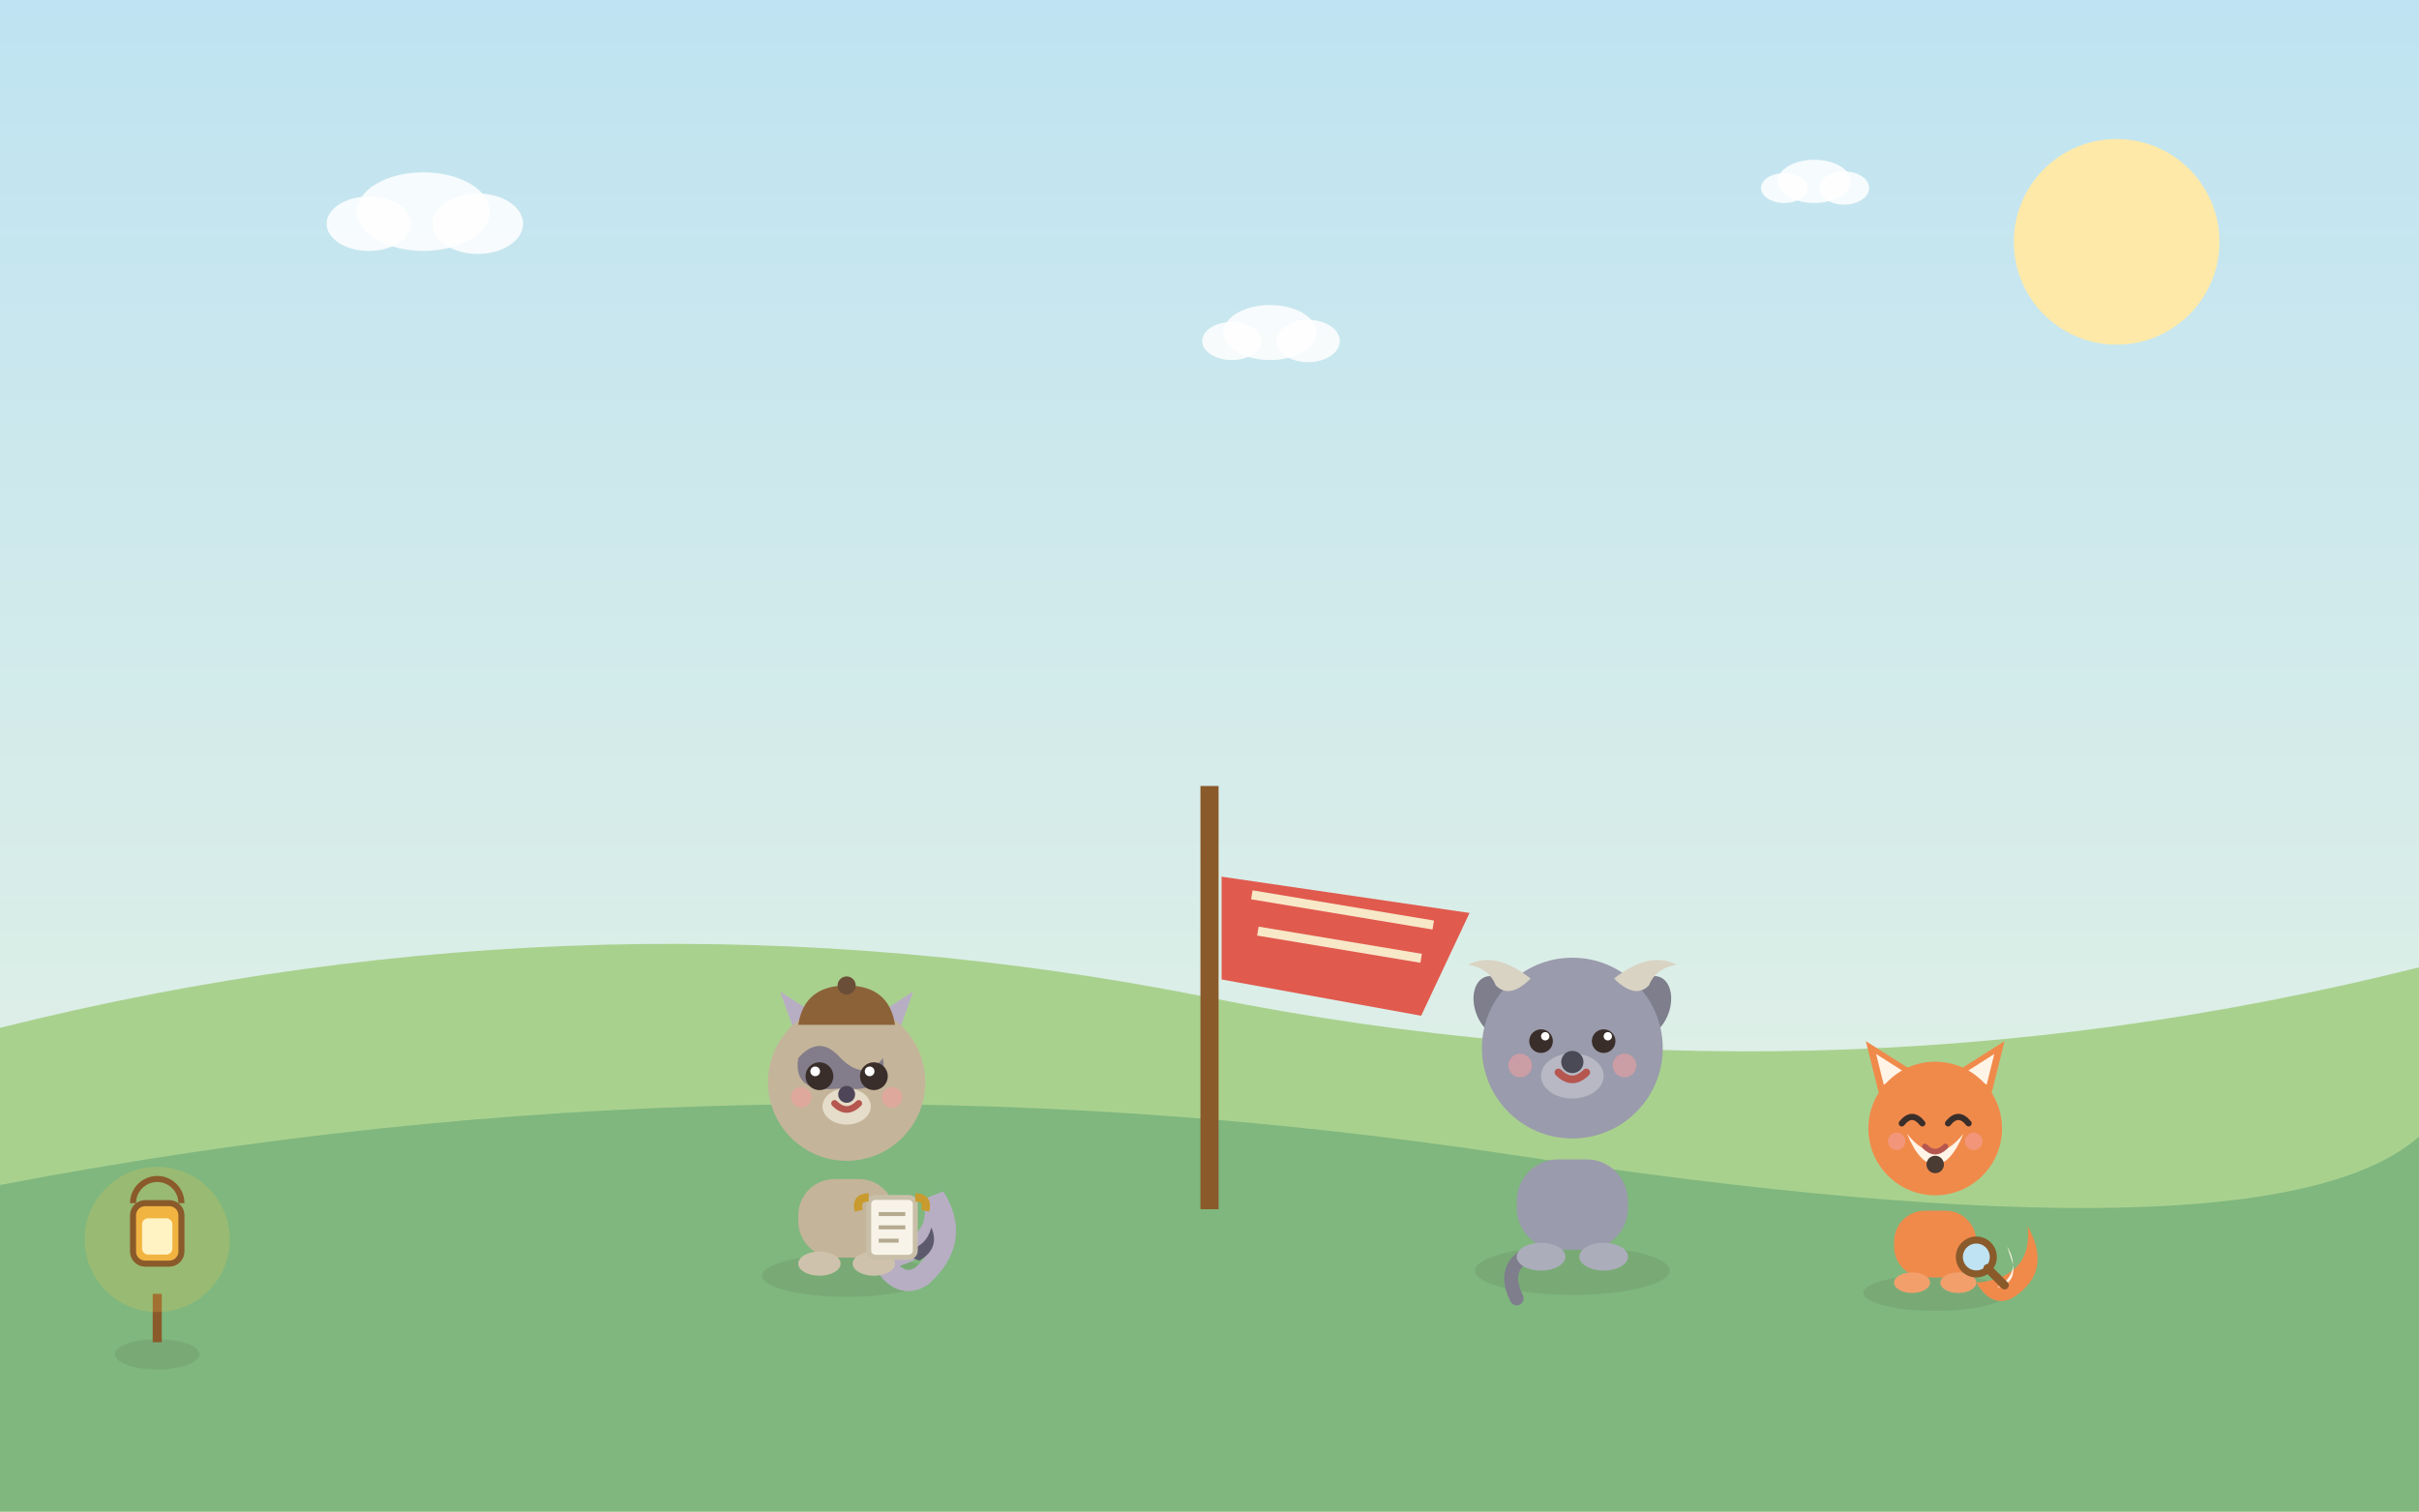
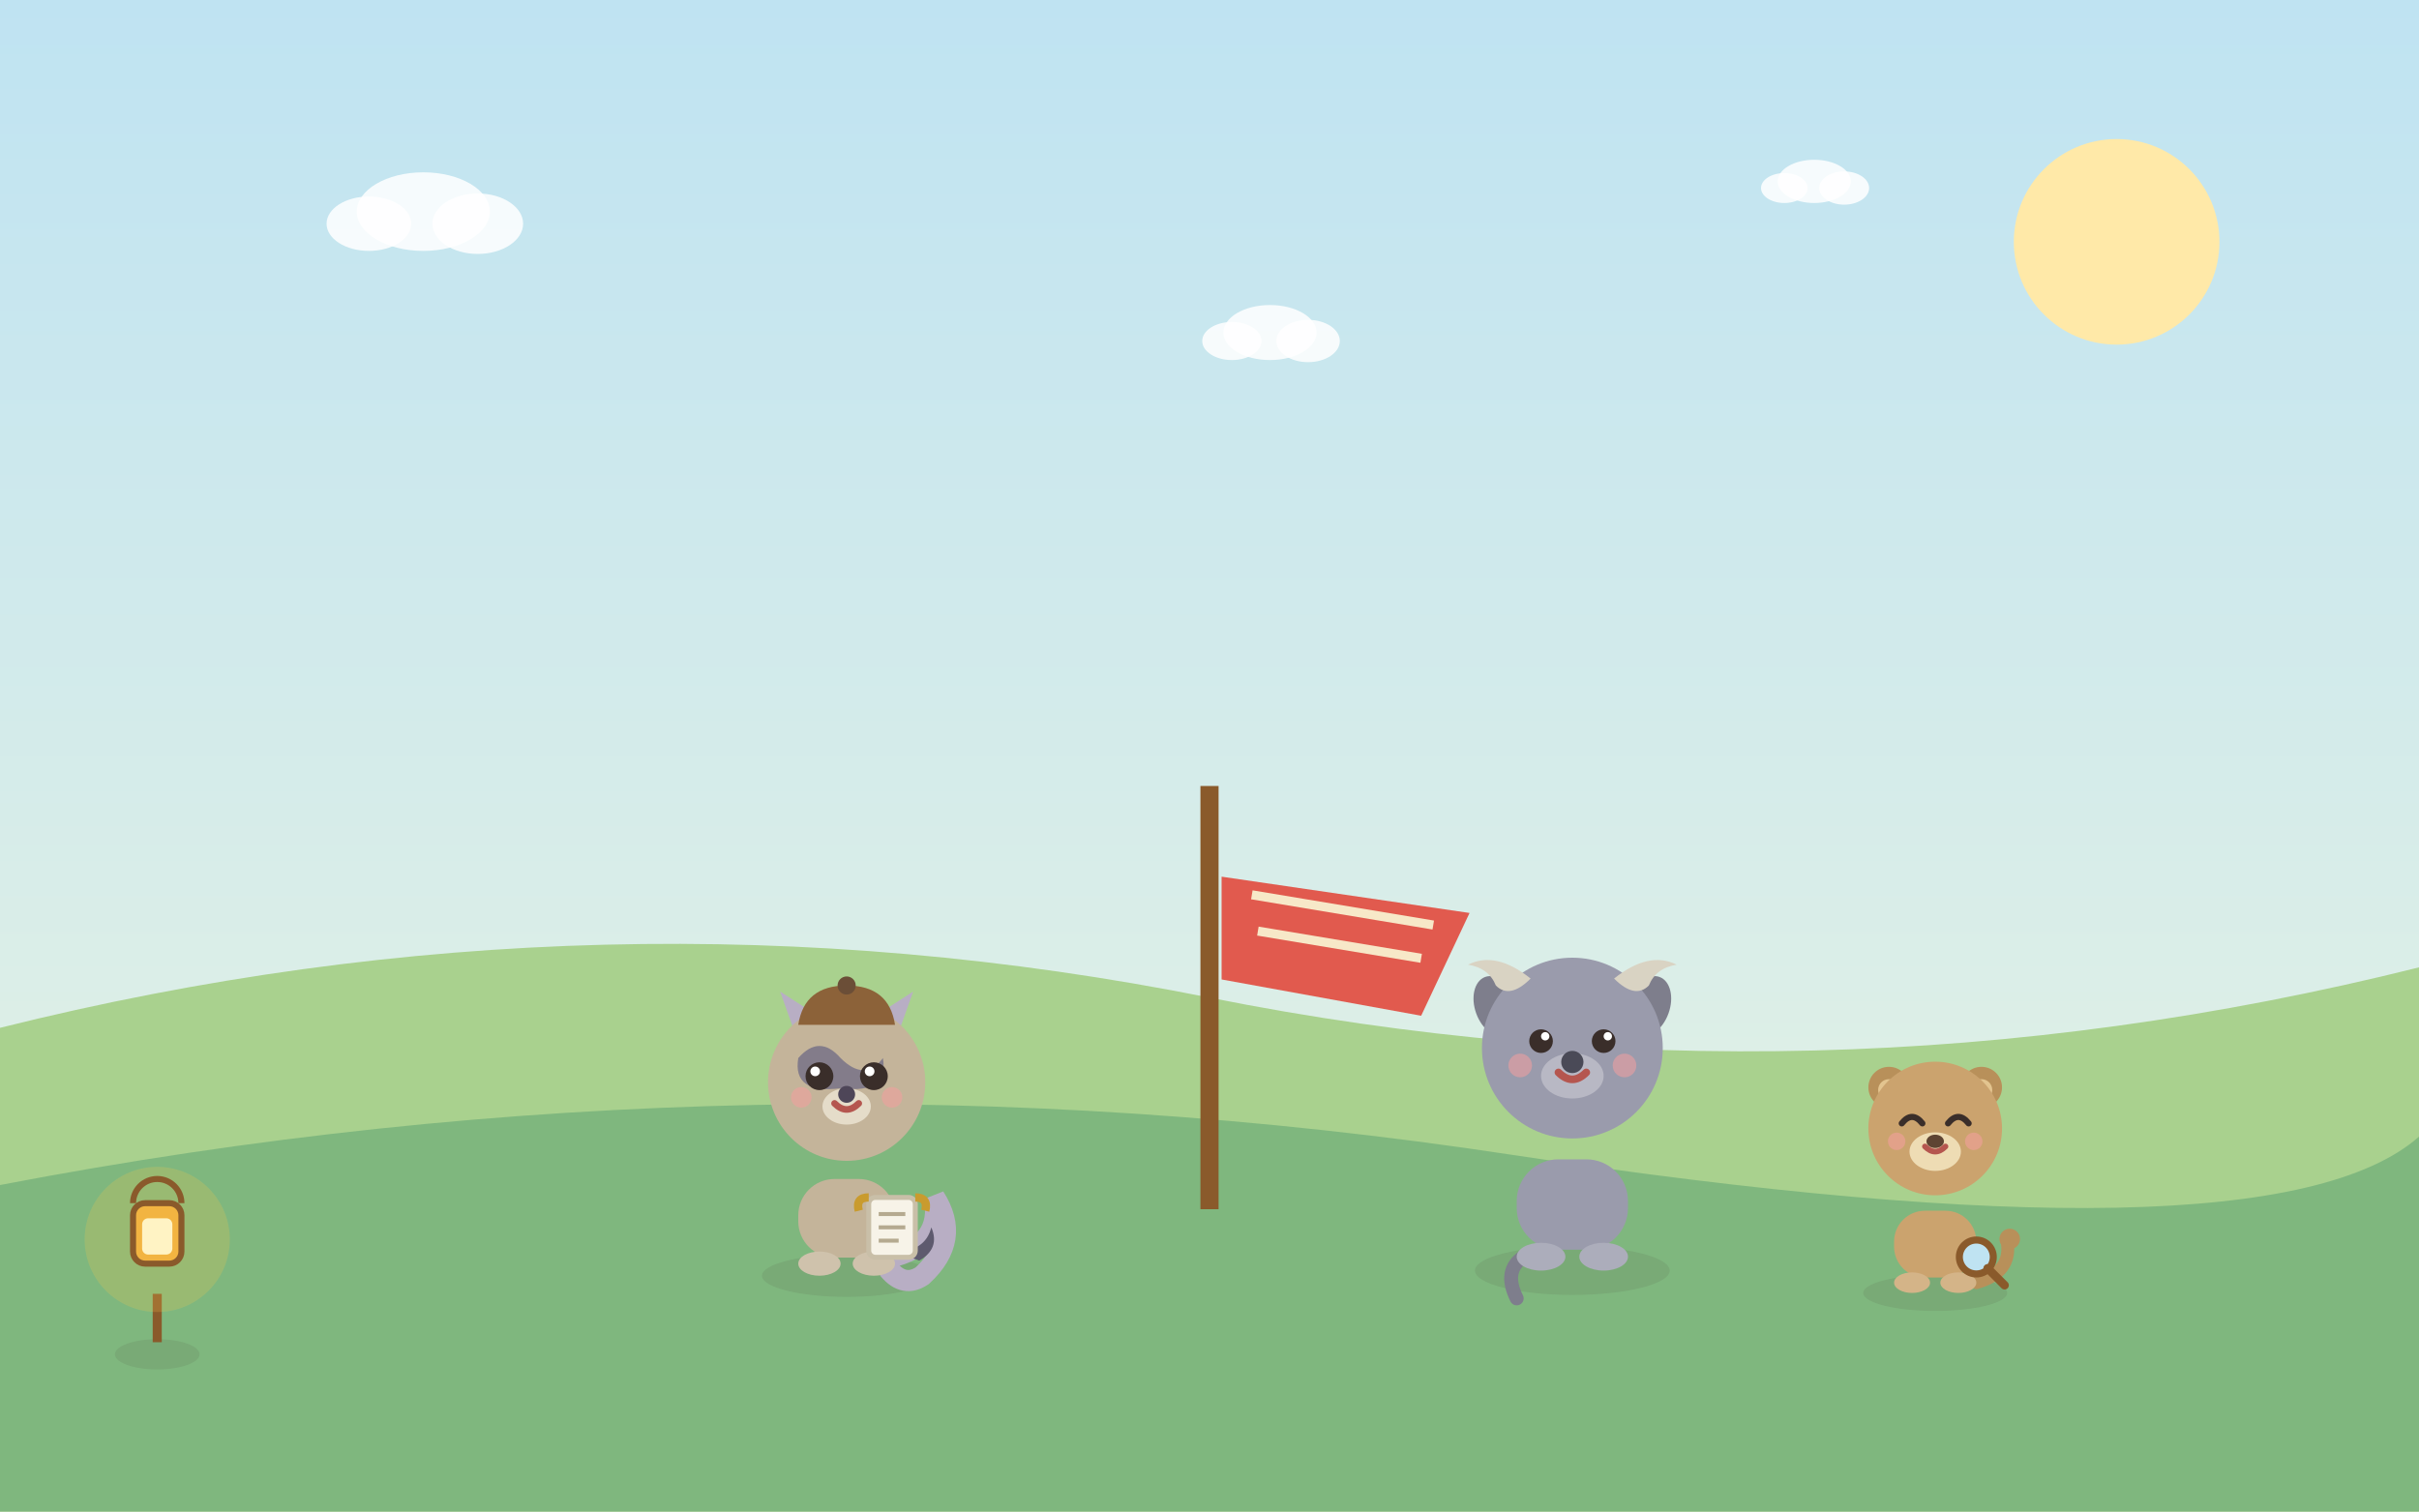
<svg xmlns="http://www.w3.org/2000/svg" viewBox="0 0 800 500">
  <defs>
    <linearGradient id="sky" x1="0" y1="0" x2="0" y2="1">
      <stop offset="0" stop-color="#BFE3F2" />
      <stop offset="1" stop-color="#EAF4E2" />
    </linearGradient>
  </defs>
  <rect x="0" y="0" width="800" height="500" rx="0" fill="url(#sky)" />
  <circle cx="700" cy="80" r="34" fill="#FFE9A8" />
  <g transform="translate(140,70) scale(1,1)">
    <ellipse cx="0" cy="0" rx="22" ry="13" fill="#FFFFFF" opacity="0.85" />
    <ellipse cx="-18" cy="4" rx="14" ry="9" fill="#FFFFFF" opacity="0.85" />
    <ellipse cx="18" cy="4" rx="15" ry="10" fill="#FFFFFF" opacity="0.85" />
  </g>
  <g transform="translate(420,110) scale(0.7,0.7)">
    <ellipse cx="0" cy="0" rx="22" ry="13" fill="#FFFFFF" opacity="0.85" />
    <ellipse cx="-18" cy="4" rx="14" ry="9" fill="#FFFFFF" opacity="0.85" />
    <ellipse cx="18" cy="4" rx="15" ry="10" fill="#FFFFFF" opacity="0.85" />
  </g>
  <g transform="translate(600,60) scale(0.55,0.55)">
    <ellipse cx="0" cy="0" rx="22" ry="13" fill="#FFFFFF" opacity="0.85" />
    <ellipse cx="-18" cy="4" rx="14" ry="9" fill="#FFFFFF" opacity="0.85" />
    <ellipse cx="18" cy="4" rx="15" ry="10" fill="#FFFFFF" opacity="0.85" />
  </g>
  <path d="M0,340 Q200,290 400,330 T800,320 L800,500 L0,500 Z" fill="#A9D18E" />
  <path d="M0,392 Q250,344 500,382 T800,376 L800,500 L0,500 Z" fill="#7FB77E" />
  <g transform="translate(400,330) scale(1,1)">
    <path d="M0,-70 v140" fill="none" stroke="#8a5a2b" stroke-width="6" />
    <path d="M4,-40 L86,-28 L70,6 L4,-6 Z" fill="#E15A4E" />
    <path d="M14,-34 L74,-24 M16,-22 L70,-13" fill="none" stroke="#F7E8C8" stroke-width="3" />
  </g>
  <g transform="translate(280,420) scale(1,1)">
    <ellipse cx="0" cy="2" rx="28" ry="7" fill="#3A2E2A" opacity="0.10" />
    <g transform="translate(0,0) scale(1,1)">
      <path d="M14,-4 q18,-4 15,-20 q9,14 -4,26 q-6,4 -11,-2" stroke="#B8AEC4" stroke-width="7" stroke-linecap="round" fill="none" />
      <path d="M16,-6 q10,0 12,-8 q3,7 -4,11" fill="#5E5A6E" />
      <rect x="-16" y="-30" width="32" height="26" rx="12" fill="#C4B49A" />
      <ellipse cx="-9" cy="-2" rx="7" ry="4" fill="#cfc2ac" />
      <ellipse cx="9" cy="-2" rx="7" ry="4" fill="#cfc2ac" />
    </g>
    <g transform="translate(0,-62) scale(1,1)">
      <path d="M-17,-16 L-22,-30 L-8,-21 Z" fill="#B8AEC4" />
      <path d="M17,-16 L22,-30 L8,-21 Z" fill="#B8AEC4" />
      <circle cx="0" cy="0" r="26" fill="#C4B49A" />
      <path d="M-16,-8 q7,-8 14,0 q8,8 14,0 q2,12 -14,10 q-16,2 -14,-10 z" fill="#6E6A84" opacity="0.75" />
      <ellipse cx="0" cy="8" rx="8" ry="6" fill="#E5DCC9" />
      <circle cx="0" cy="4" r="2.8" fill="#4E4658" />
      <circle cx="-9" cy="-2" r="4.6" fill="#3A2E2A" />
      <circle cx="9" cy="-2" r="4.6" fill="#3A2E2A" />
      <circle cx="-10.4" cy="-3.6" r="1.6" fill="#fff" />
      <circle cx="7.6" cy="-3.6" r="1.6" fill="#fff" />
      <circle cx="-15" cy="5" r="3.4" fill="#F49E9E" opacity="0.55" />
      <circle cx="15" cy="5" r="3.4" fill="#F49E9E" opacity="0.55" />
      <path d="M-4,7 q4,4 8,0" stroke="#B5564F" stroke-width="2.2" stroke-linecap="round" fill="none" />
      <path d="M-16,-19 q2,-13 16,-13 q14,0 16,13 z" fill="#8C6239" />
      <circle cx="0" cy="-32" r="3" fill="#6B4E37" />
    </g>
    <g transform="translate(15,-14) scale(1.1,1.1)">
      <rect x="-7" y="-9" width="14" height="18" rx="2" fill="#F7F3E8" stroke="#C9BFA8" stroke-width="1.5" />
      <path d="M-4,-4 h8 M-4,0 h8 M-4,4 h6" fill="none" stroke="#B5AA90" stroke-width="1.2" />
      <path d="M-7,-9 q-4,0 -3,4 M7,-9 q4,0 3,4" stroke="#C99B2E" stroke-width="2.5" fill="none" />
    </g>
  </g>
  <g transform="translate(520,418) scale(-1.15,1.15)">
    <ellipse cx="0" cy="2" rx="28" ry="7" fill="#3A2E2A" opacity="0.10" />
    <g transform="translate(0,0) scale(1,1)">
      <path d="M14,-2 q6,4 2,12" stroke="#7E7E8C" stroke-width="4" stroke-linecap="round" fill="none" />
      <rect x="-16" y="-30" width="32" height="26" rx="12" fill="#9A9BAC" />
      <ellipse cx="-9" cy="-2" rx="7" ry="4" fill="#acadbb" />
      <ellipse cx="9" cy="-2" rx="7" ry="4" fill="#acadbb" />
    </g>
    <g transform="translate(0,-62) scale(1,1)">
      <ellipse cx="-22" cy="-12" rx="6" ry="9" fill="#7E7E8C" transform="rotate(-20 -22 -12)" />
      <ellipse cx="22" cy="-12" rx="6" ry="9" fill="#7E7E8C" transform="rotate(20 22 -12)" />
      <circle cx="0" cy="0" r="26" fill="#9A9BAC" />
      <ellipse cx="0" cy="8" rx="9" ry="6.5" fill="#B8B8C4" />
      <circle cx="0" cy="4" r="3.2" fill="#4A4A57" />
      <circle cx="-9" cy="-2" r="3.4" fill="#3A2E2A" />
      <circle cx="9" cy="-2" r="3.4" fill="#3A2E2A" />
      <circle cx="-10.2" cy="-3.4" r="1.2" fill="#fff" />
      <circle cx="7.8" cy="-3.4" r="1.2" fill="#fff" />
      <circle cx="-15" cy="5" r="3.4" fill="#F49E9E" opacity="0.55" />
      <circle cx="15" cy="5" r="3.4" fill="#F49E9E" opacity="0.55" />
      <path d="M-4,7 q4,4 8,0" stroke="#B5564F" stroke-width="2.2" stroke-linecap="round" fill="none" />
      <path d="M-12,-20 q-10,-8 -18,-4 q6,1 8,6 q4,4 10,-2 z" fill="#D9D3C3" />
      <path d="M12,-20 q10,-8 18,-4 q-6,1 -8,6 q-4,4 -10,-2 z" fill="#D9D3C3" />
    </g>
  </g>
  <g transform="translate(640,426) scale(0.85,0.85)">
    <ellipse cx="0" cy="2" rx="28" ry="7" fill="#3A2E2A" opacity="0.10" />
    <g transform="translate(0,0) scale(1,1)">
-       <path d="M16,-2 q22,-2 20,-22 q10,18 -6,28 q-8,4 -14,-6" fill="#F08A4B" />
-       <path d="M28,-16 q6,10 -4,16 q8,-2 6,-10 z" fill="#FFF4E6" />
-       <rect x="-16" y="-30" width="32" height="26" rx="12" fill="#F08A4B" />
-       <ellipse cx="-9" cy="-2" rx="7" ry="4" fill="#f39f6c" />
-       <ellipse cx="9" cy="-2" rx="7" ry="4" fill="#f39f6c" />
+       <path d="M16,-2 q14,-4 12,-16" stroke="#B8905A" stroke-width="5" stroke-linecap="round" fill="none" />
+       <circle cx="29" cy="-19" r="4" fill="#B8905A" />
+       <rect x="-16" y="-30" width="32" height="26" rx="12" fill="#CBA36E" />
+       <ellipse cx="-9" cy="-2" rx="7" ry="4" fill="#d4b488" />
+       <ellipse cx="9" cy="-2" rx="7" ry="4" fill="#d4b488" />
    </g>
    <g transform="translate(0,-62) scale(1,1)">
-       <path d="M-22,-14 L-27,-34 L-8,-22 Z" fill="#F08A4B" />
-       <path d="M22,-14 L27,-34 L8,-22 Z" fill="#F08A4B" />
-       <path d="M-20,-17 L-23,-29 L-12,-22 Z" fill="#FFF4E6" />
-       <path d="M20,-17 L23,-29 L12,-22 Z" fill="#FFF4E6" />
-       <circle cx="0" cy="0" r="26" fill="#F08A4B" />
-       <path d="M-11,2 Q0,16 11,2 Q6,14 0,14 Q-6,14 -11,2 Z" fill="#FFF4E6" />
-       <circle cx="0" cy="14" r="3.4" fill="#4A3B33" />
+       <circle cx="-18" cy="-16" r="8" fill="#B8905A" />
+       <circle cx="18" cy="-16" r="8" fill="#B8905A" />
+       <circle cx="-18" cy="-15" r="4.2" fill="#E3C48F" />
+       <circle cx="18" cy="-15" r="4.2" fill="#E3C48F" />
+       <circle cx="0" cy="0" r="26" fill="#CBA36E" />
+       <ellipse cx="0" cy="9" rx="10" ry="7.5" fill="#EEDCB4" />
+       <ellipse cx="0" cy="5" rx="3.4" ry="2.6" fill="#5E4433" />
      <path d="M-13,-2 q4,-5 8,0 M5,-2 q4,-5 8,0" stroke="#3A2E2A" stroke-width="2.4" stroke-linecap="round" fill="none" />
      <circle cx="-15" cy="5" r="3.4" fill="#F49E9E" opacity="0.55" />
      <circle cx="15" cy="5" r="3.4" fill="#F49E9E" opacity="0.55" />
      <path d="M-4,7 q4,4 8,0" stroke="#B5564F" stroke-width="2.2" stroke-linecap="round" fill="none" />
    </g>
    <g transform="translate(16,-12) scale(1.1,1.1)">
      <circle cx="0" cy="0" r="6" fill="#BFE3F2" stroke="#8a5a2b" stroke-width="2.5" />
      <path d="M4,4 L10,10" fill="none" stroke="#8a5a2b" stroke-width="3" stroke-linecap="round" />
    </g>
  </g>
  <g transform="translate(52,446) scale(1,1)">
    <ellipse cx="0" cy="2" rx="14" ry="5" fill="#3A2E2A" opacity="0.10" />
    <path d="M0,-2 v-16" fill="none" stroke="#8a5a2b" stroke-width="3" />
    <circle cx="0" cy="-36" r="24" fill="#F8C64B" opacity="0.22" />
    <path d="M-8,-48 a8,8 0 0 1 16,0" stroke="#8a5a2b" stroke-width="2" fill="none" />
    <rect x="-8" y="-48" width="16" height="20" rx="4" fill="#F2B441" stroke="#8a5a2b" stroke-width="2" />
    <rect x="-5" y="-43" width="10" height="12" rx="2" fill="#FFF3C4" />
  </g>
</svg>
